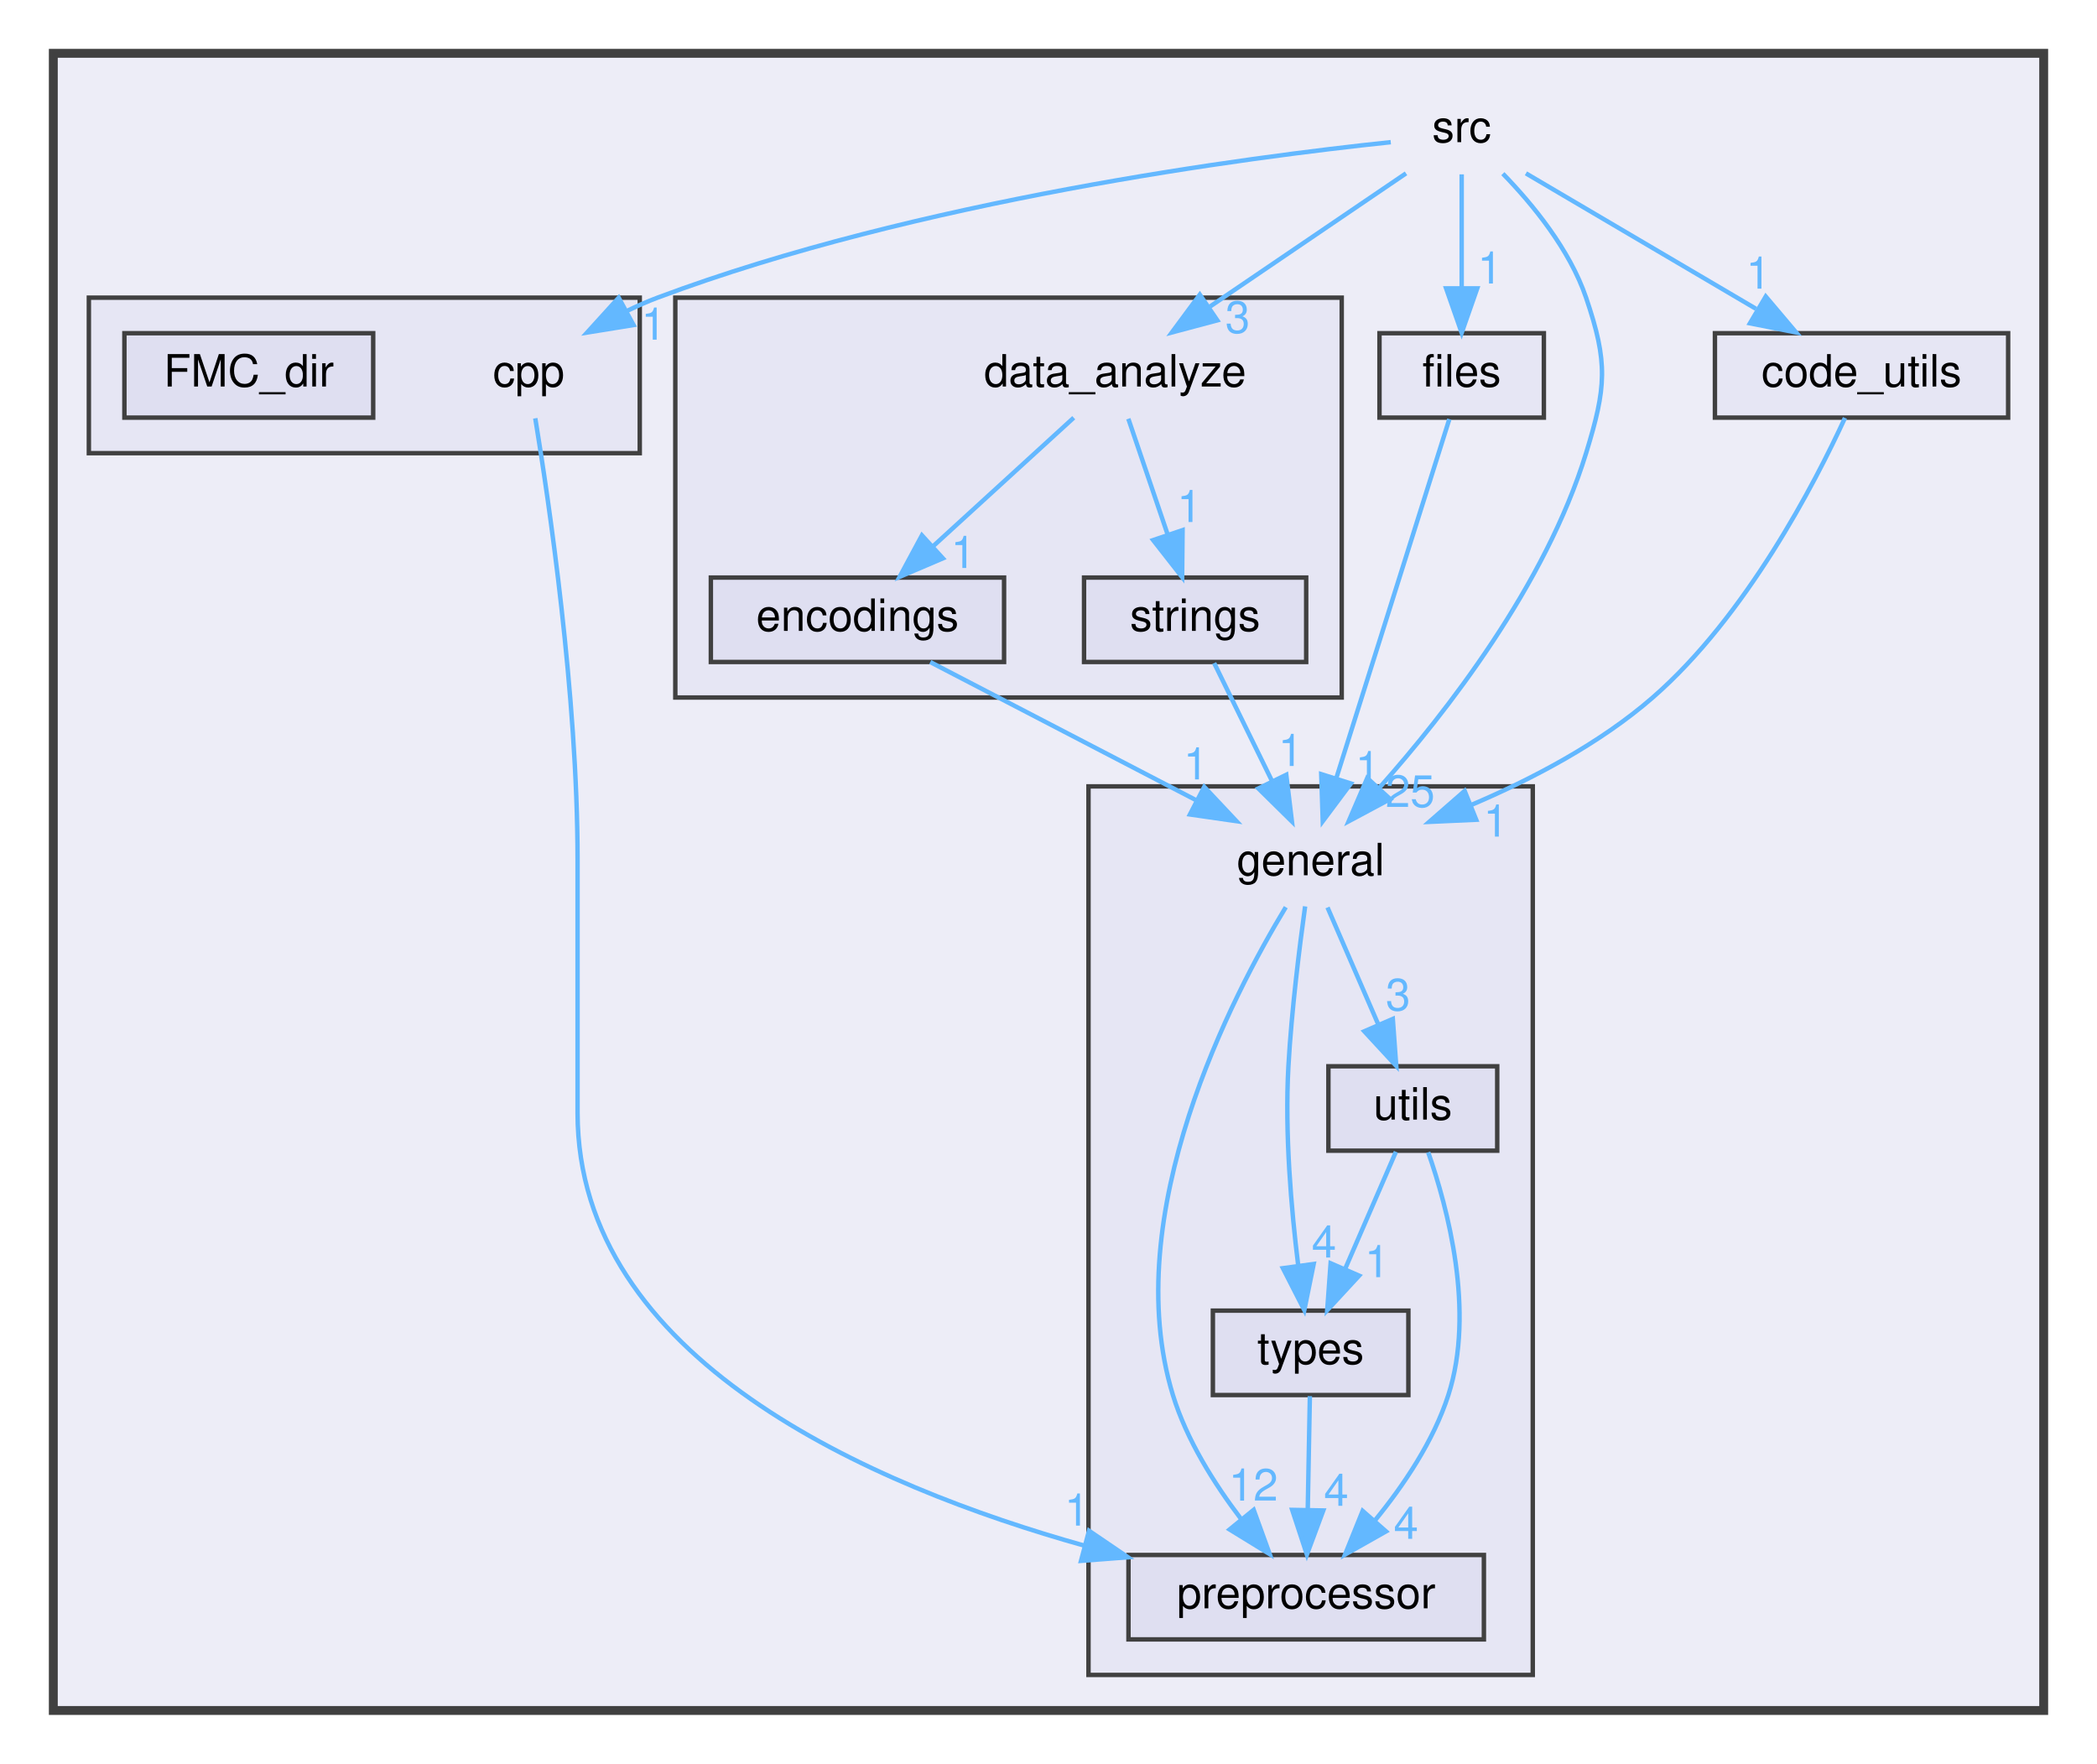
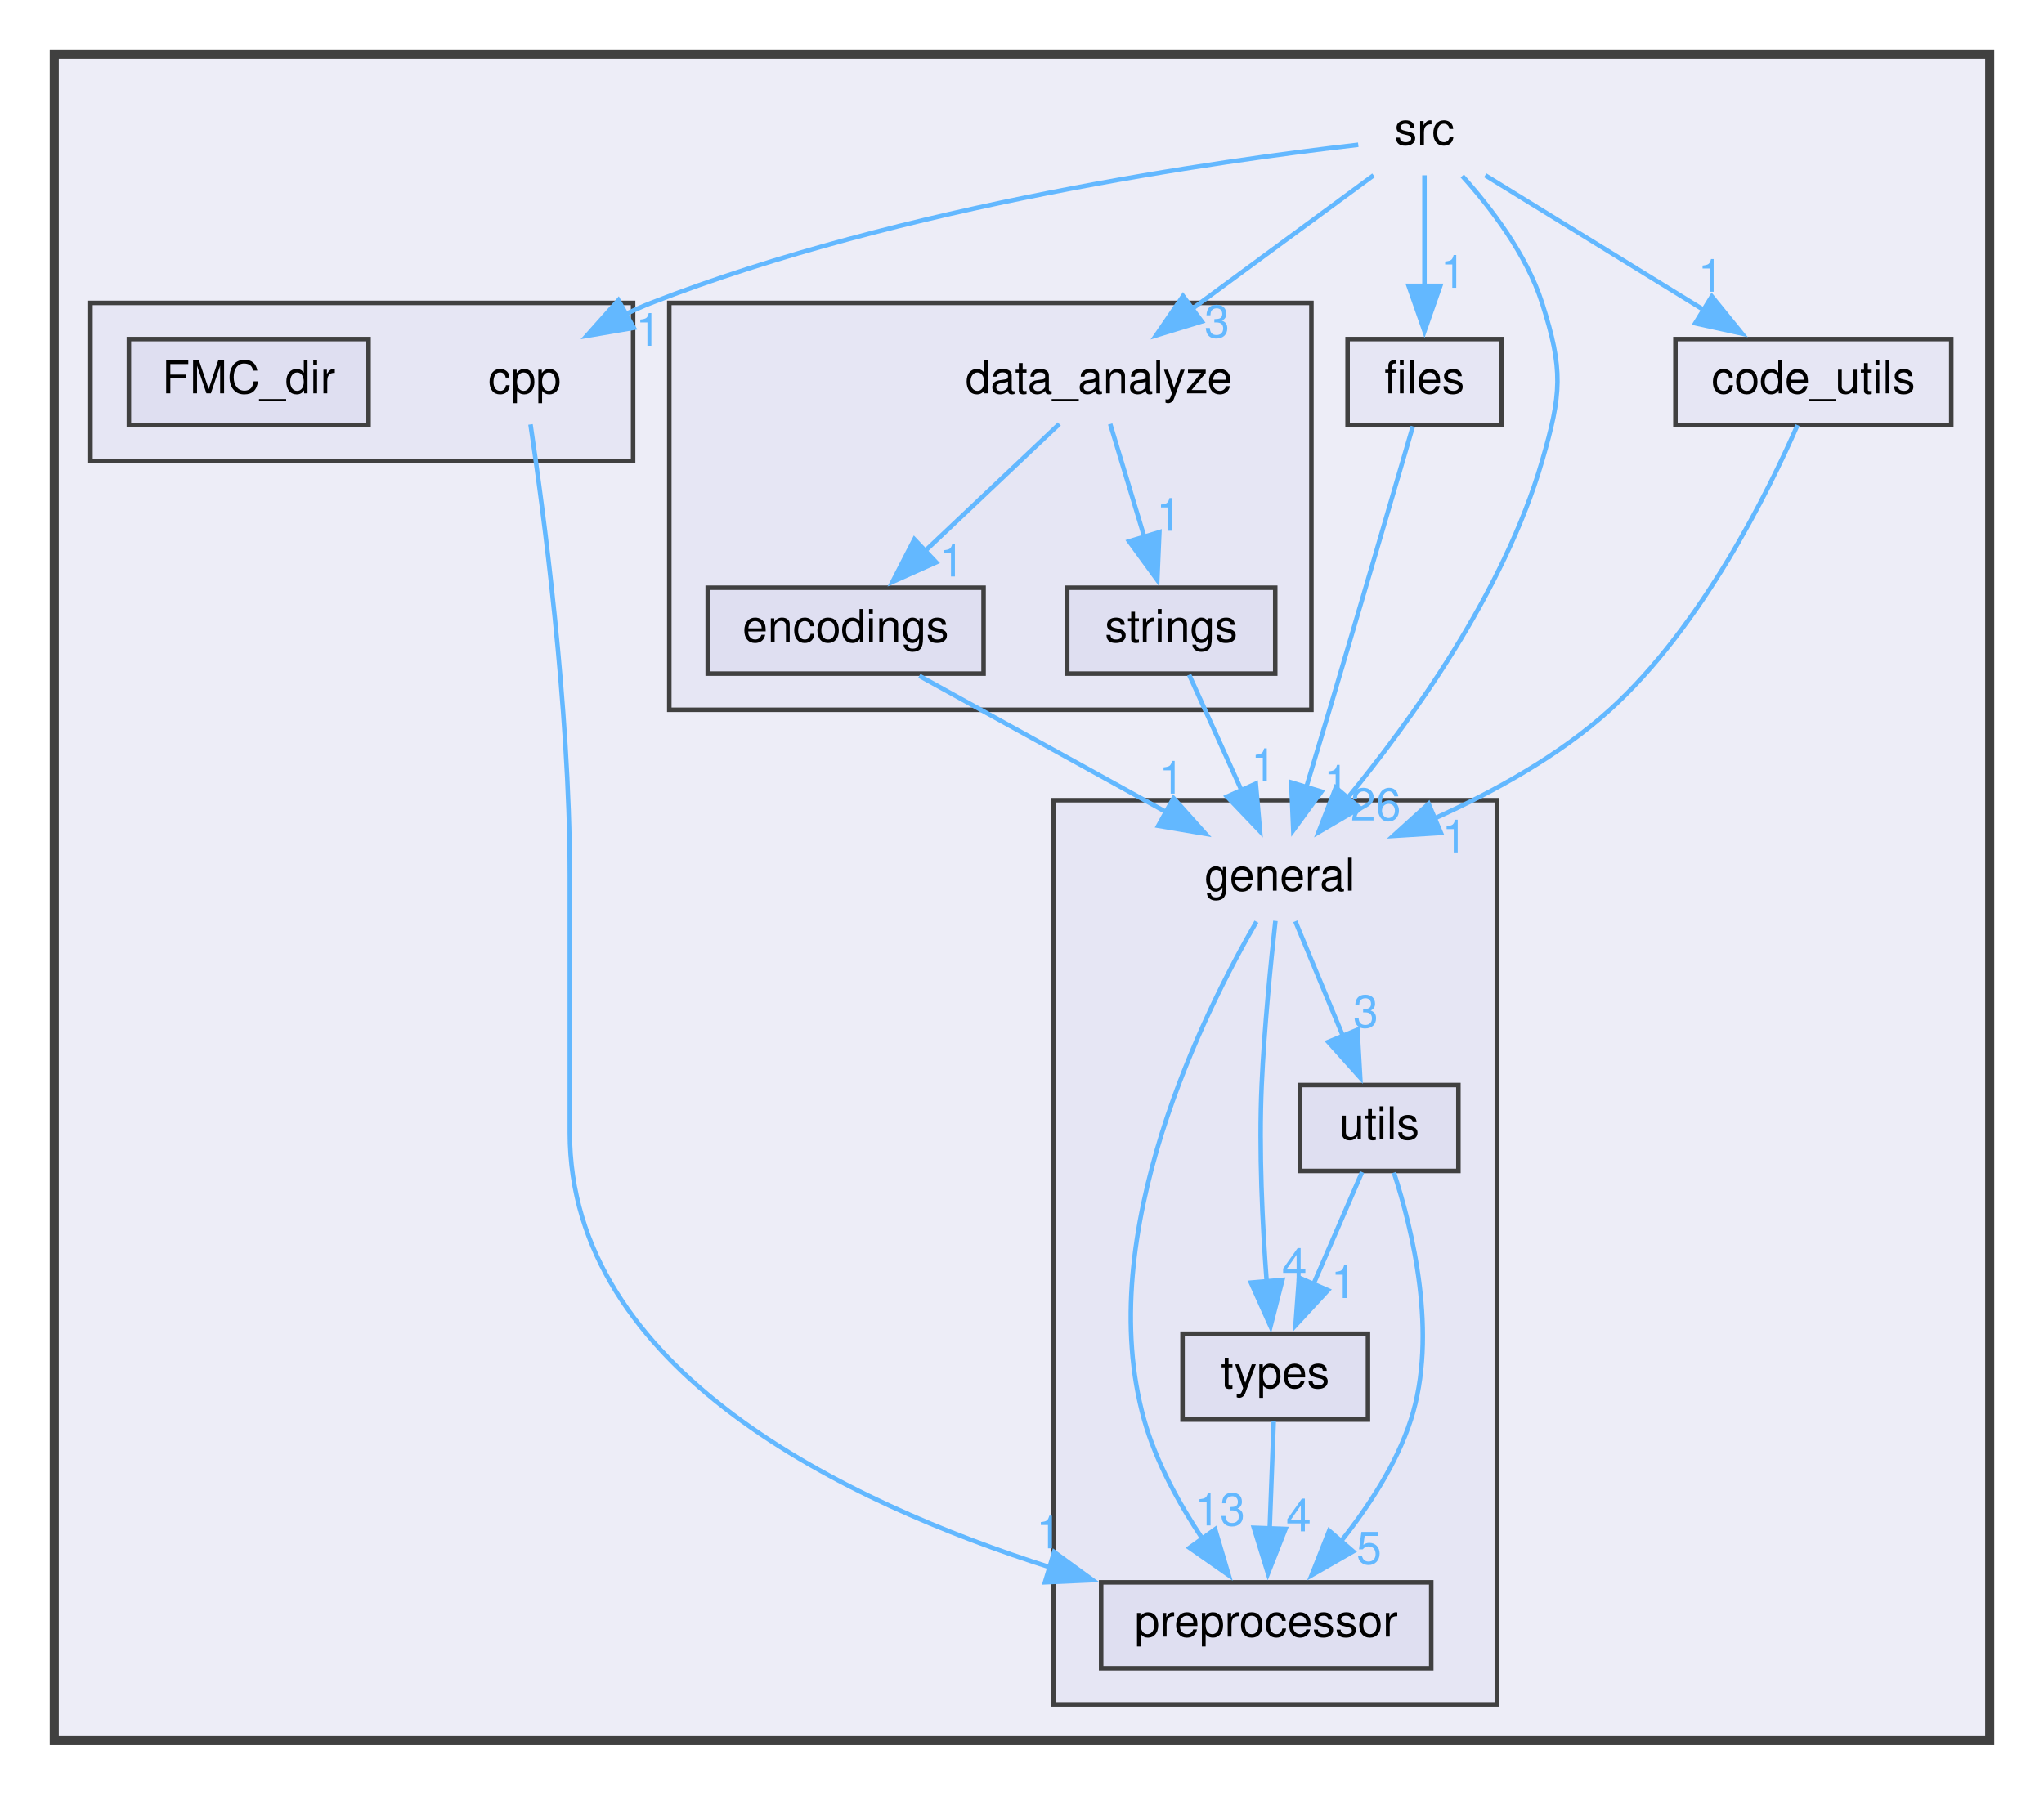
- <svg xmlns="http://www.w3.org/2000/svg" xmlns:xlink="http://www.w3.org/1999/xlink" width="472pt" height="397pt" viewBox="0.00 0.00 472.00 397.00">
+ <svg xmlns="http://www.w3.org/2000/svg" xmlns:xlink="http://www.w3.org/1999/xlink" width="452pt" height="397pt" viewBox="0.00 0.00 452.00 397.00">
  <g id="graph0" class="graph" transform="scale(1 1) rotate(0) translate(4 393)">
    <g id="clust1" class="cluster">
      <g id="a_clust1">
        <a xlink:href="dir_68267d1309a1af8e8297ef4c3efbcdba.html" target="_top">
-           <polygon fill="#ededf7" stroke="#404040" stroke-width="2" points="8,-8 8,-381 456,-381 456,-8 8,-8" />
+           <polygon fill="#ededf7" stroke="#404040" stroke-width="2" points="8,-8 8,-381 436,-381 436,-8 8,-8" />
        </a>
      </g>
    </g>
    <g id="clust2" class="cluster">
      <g id="a_clust2">
        <a xlink:href="dir_dfdbda394c3f7a3aa55229f33a559c41.html" target="_top">
-           <polygon fill="#e6e6f4" stroke="#404040" points="16,-291 16,-326 140,-326 140,-291 16,-291" />
+           <polygon fill="#e6e6f4" stroke="#404040" points="16,-291 16,-326 136,-326 136,-291 16,-291" />
        </a>
      </g>
    </g>
    <g id="clust3" class="cluster">
      <g id="a_clust3">
        <a xlink:href="dir_c1a212d0c0bddfcb10e4961fdd534e6f.html" target="_top">
-           <polygon fill="#e6e6f4" stroke="#404040" points="148,-236 148,-326 298,-326 298,-236 148,-236" />
+           <polygon fill="#e6e6f4" stroke="#404040" points="144,-236 144,-326 286,-326 286,-236 144,-236" />
        </a>
      </g>
    </g>
    <g id="clust4" class="cluster">
      <g id="a_clust4">
        <a xlink:href="dir_0ef45b72fea5c9869a86802e135ecac6.html" target="_top">
-           <polygon fill="#e6e6f4" stroke="#404040" points="241,-16 241,-216 341,-216 341,-16 241,-16" />
+           <polygon fill="#e6e6f4" stroke="#404040" points="229,-16 229,-216 327,-216 327,-16 229,-16" />
        </a>
      </g>
    </g>
    <g id="node1" class="node">
-       <text text-anchor="middle" x="325" y="-361" font-family="Helvetica,sans-Serif" font-size="10.00">src</text>
+       <text text-anchor="middle" x="311" y="-361" font-family="Helvetica,sans-Serif" font-size="10.00">src</text>
    </g>
    <g id="node2" class="node">
      <g id="a_node2">
        <a xlink:href="dir_1a4c3eba48dd221f0ca8224765442bb6.html" target="_top" xlink:title="code_utils">
-           <polygon fill="#e6e6f4" stroke="#404040" points="448,-318 382,-318 382,-299 448,-299 448,-318" />
-           <text text-anchor="middle" x="415" y="-306" font-family="Helvetica,sans-Serif" font-size="10.00">code_utils</text>
+           <polygon fill="#e6e6f4" stroke="#404040" points="427.5,-318 366.5,-318 366.5,-299 427.5,-299 427.5,-318" />
+           <text text-anchor="middle" x="397" y="-306" font-family="Helvetica,sans-Serif" font-size="10.00">code_utils</text>
        </a>
      </g>
    </g>
    <g id="edge2" class="edge">
-       <path fill="none" stroke="#63b8ff" d="M339.46,-353.98C353.42,-345.77 374.79,-333.18 391.25,-323.49" />
-       <polygon fill="#63b8ff" stroke="#63b8ff" points="393.44,-326.26 400.28,-318.17 389.88,-320.23 393.44,-326.26" />
+       <path fill="none" stroke="#63b8ff" d="M324.44,-354.22C337.38,-346.24 357.25,-334 372.93,-324.34" />
+       <polygon fill="#63b8ff" stroke="#63b8ff" points="374.54,-327.45 381.22,-319.22 370.87,-321.49 374.54,-327.45" />
      <g id="a_edge2-headlabel">
        <a xlink:href="dir_000010_000000.html" target="_top" xlink:title="1">
-           <text text-anchor="middle" x="391.78" y="-328.03" font-family="Helvetica,sans-Serif" font-size="10.00" fill="#63b8ff">1</text>
+           <text text-anchor="middle" x="374.26" y="-328.46" font-family="Helvetica,sans-Serif" font-size="10.00" fill="#63b8ff">1</text>
        </a>
      </g>
    </g>
    <g id="node3" class="node">
-       <text text-anchor="middle" x="115" y="-306" font-family="Helvetica,sans-Serif" font-size="10.00">cpp</text>
+       <text text-anchor="middle" x="112" y="-306" font-family="Helvetica,sans-Serif" font-size="10.00">cpp</text>
    </g>
    <g id="edge5" class="edge">
-       <path fill="none" stroke="#63b8ff" d="M309.04,-361C276.92,-357.62 202.54,-347.91 144,-326 141.71,-325.14 139.39,-324.12 137.11,-323.01" />
-       <polygon fill="#63b8ff" stroke="#63b8ff" points="138.6,-319.84 128.14,-318.15 135.26,-325.99 138.6,-319.84" />
+       <path fill="none" stroke="#63b8ff" d="M296.36,-360.98C266.23,-357.52 195.44,-347.59 140,-326 138.16,-325.28 136.29,-324.45 134.45,-323.55" />
+       <polygon fill="#63b8ff" stroke="#63b8ff" points="136.15,-320.49 125.71,-318.7 132.75,-326.61 136.15,-320.49" />
      <g id="a_edge5-headlabel">
        <a xlink:href="dir_000010_000001.html" target="_top" xlink:title="1">
-           <text text-anchor="middle" x="143.11" y="-316.55" font-family="Helvetica,sans-Serif" font-size="10.00" fill="#63b8ff">1</text>
+           <text text-anchor="middle" x="139.35" y="-316.52" font-family="Helvetica,sans-Serif" font-size="10.00" fill="#63b8ff">1</text>
        </a>
      </g>
    </g>
    <g id="node5" class="node">
-       <text text-anchor="middle" x="247" y="-306" font-family="Helvetica,sans-Serif" font-size="10.00">data_analyze</text>
+       <text text-anchor="middle" x="239" y="-306" font-family="Helvetica,sans-Serif" font-size="10.00">data_analyze</text>
    </g>
    <g id="edge4" class="edge">
-       <path fill="none" stroke="#63b8ff" d="M312.47,-353.98C300.6,-345.92 282.54,-333.65 268.39,-324.03" />
-       <polygon fill="#63b8ff" stroke="#63b8ff" points="270,-320.9 259.76,-318.17 266.06,-326.69 270,-320.9" />
+       <path fill="none" stroke="#63b8ff" d="M299.75,-354.22C289.03,-346.33 272.65,-334.27 259.59,-324.66" />
+       <polygon fill="#63b8ff" stroke="#63b8ff" points="261.76,-321.9 251.63,-318.8 257.61,-327.54 261.76,-321.9" />
      <g id="a_edge4-headlabel">
        <a xlink:href="dir_000010_000002.html" target="_top" xlink:title="3">
-           <text text-anchor="middle" x="274.57" y="-318.07" font-family="Helvetica,sans-Serif" font-size="10.00" fill="#63b8ff">3</text>
+           <text text-anchor="middle" x="265.11" y="-318.35" font-family="Helvetica,sans-Serif" font-size="10.00" fill="#63b8ff">3</text>
        </a>
      </g>
    </g>
    <g id="node8" class="node">
      <g id="a_node8">
        <a xlink:href="dir_251697ed71d3107a084c4be76de6bea7.html" target="_top" xlink:title="files">
-           <polygon fill="#e6e6f4" stroke="#404040" points="343.5,-318 306.5,-318 306.5,-299 343.5,-299 343.5,-318" />
-           <text text-anchor="middle" x="325" y="-306" font-family="Helvetica,sans-Serif" font-size="10.00">files</text>
+           <polygon fill="#e6e6f4" stroke="#404040" points="328,-318 294,-318 294,-299 328,-299 328,-318" />
+           <text text-anchor="middle" x="311" y="-306" font-family="Helvetica,sans-Serif" font-size="10.00">files</text>
        </a>
      </g>
    </g>
    <g id="edge3" class="edge">
-       <path fill="none" stroke="#63b8ff" d="M325,-353.75C325,-346.8 325,-336.85 325,-328.13" />
-       <polygon fill="#63b8ff" stroke="#63b8ff" points="328.5,-328.09 325,-318.09 321.5,-328.09 328.5,-328.09" />
+       <path fill="none" stroke="#63b8ff" d="M311,-354.22C311,-347.65 311,-338.18 311,-329.64" />
+       <polygon fill="#63b8ff" stroke="#63b8ff" points="314.5,-329.77 311,-319.77 307.5,-329.77 314.5,-329.77" />
      <g id="a_edge3-headlabel">
        <a xlink:href="dir_000010_000006.html" target="_top" xlink:title="1">
-           <text text-anchor="middle" x="331.34" y="-329.18" font-family="Helvetica,sans-Serif" font-size="10.00" fill="#63b8ff">1</text>
+           <text text-anchor="middle" x="317.34" y="-329.35" font-family="Helvetica,sans-Serif" font-size="10.00" fill="#63b8ff">1</text>
        </a>
      </g>
    </g>
    <g id="node9" class="node">
-       <text text-anchor="middle" x="291" y="-196" font-family="Helvetica,sans-Serif" font-size="10.00">general</text>
+       <text text-anchor="middle" x="279" y="-196" font-family="Helvetica,sans-Serif" font-size="10.00">general</text>
    </g>
    <g id="edge1" class="edge">
-       <path fill="none" stroke="#63b8ff" d="M334.27,-353.91C340.91,-347.08 349.3,-336.89 353,-326 358,-311.27 357.56,-305.87 353,-291 343.9,-261.36 321.6,-232.69 306.37,-215.57" />
-       <polygon fill="#63b8ff" stroke="#63b8ff" points="308.9,-213.14 299.56,-208.14 303.74,-217.87 308.9,-213.14" />
+       <path fill="none" stroke="#63b8ff" d="M319.36,-354.07C325.57,-347.17 333.54,-336.82 337,-326 341.74,-311.18 341.34,-305.94 337,-291 328.6,-262.04 307.97,-233.47 293.73,-216.16" />
+       <polygon fill="#63b8ff" stroke="#63b8ff" points="296.72,-214.27 287.57,-208.92 291.39,-218.8 296.72,-214.27" />
      <g id="a_edge1-headlabel">
-         <a xlink:href="dir_000010_000008.html" target="_top" xlink:title="25">
-           <text text-anchor="middle" x="313.42" y="-211.37" font-family="Helvetica,sans-Serif" font-size="10.00" fill="#63b8ff">25</text>
+         <a xlink:href="dir_000010_000008.html" target="_top" xlink:title="26">
+           <text text-anchor="middle" x="300.23" y="-211.51" font-family="Helvetica,sans-Serif" font-size="10.00" fill="#63b8ff">26</text>
        </a>
      </g>
    </g>
    <g id="edge6" class="edge">
-       <path fill="none" stroke="#63b8ff" d="M411.27,-298.93C404.54,-284.3 389.07,-254.33 368,-236 356.12,-225.66 340.81,-217.61 326.97,-211.74" />
-       <polygon fill="#63b8ff" stroke="#63b8ff" points="328.27,-208.49 317.69,-208.01 325.67,-214.98 328.27,-208.49" />
+       <path fill="none" stroke="#63b8ff" d="M393.49,-298.97C387.12,-284.4 372.43,-254.52 352,-236 340.85,-225.89 326.38,-217.88 313.26,-211.98" />
+       <polygon fill="#63b8ff" stroke="#63b8ff" points="314.64,-208.76 304.07,-208.1 311.92,-215.21 314.64,-208.76" />
      <g id="a_edge6-headlabel">
        <a xlink:href="dir_000000_000008.html" target="_top" xlink:title="1">
-           <text text-anchor="middle" x="332.67" y="-204.69" font-family="Helvetica,sans-Serif" font-size="10.00" fill="#63b8ff">1</text>
+           <text text-anchor="middle" x="317.66" y="-204.45" font-family="Helvetica,sans-Serif" font-size="10.00" fill="#63b8ff">1</text>
        </a>
      </g>
    </g>
    <g id="node10" class="node">
      <g id="a_node10">
        <a xlink:href="dir_2f601d846e8e89e376af36b1a1fc90a5.html" target="_top" xlink:title="preprocessor">
-           <polygon fill="#dfdff1" stroke="#404040" points="330,-43 250,-43 250,-24 330,-24 330,-43" />
-           <text text-anchor="middle" x="290" y="-31" font-family="Helvetica,sans-Serif" font-size="10.00">preprocessor</text>
+           <polygon fill="#dfdff1" stroke="#404040" points="312.5,-43 239.5,-43 239.5,-24 312.5,-24 312.5,-43" />
+           <text text-anchor="middle" x="276" y="-31" font-family="Helvetica,sans-Serif" font-size="10.00">preprocessor</text>
        </a>
      </g>
    </g>
    <g id="edge7" class="edge">
-       <path fill="none" stroke="#63b8ff" d="M116.48,-298.85C119.49,-280.57 126,-236.63 126,-199.5 126,-199.5 126,-199.5 126,-142.5 126,-87.16 191.93,-58.58 240.19,-45.07" />
-       <polygon fill="#63b8ff" stroke="#63b8ff" points="241.12,-48.45 249.88,-42.49 239.32,-41.68 241.12,-48.45" />
+       <path fill="none" stroke="#63b8ff" d="M113.31,-299.12C116.02,-281 122,-236.78 122,-199.5 122,-199.5 122,-199.5 122,-142.5 122,-89.86 183.07,-60.69 228.29,-46.3" />
+       <polygon fill="#63b8ff" stroke="#63b8ff" points="229.1,-49.72 237.66,-43.48 227.08,-43.01 229.1,-49.72" />
      <g id="a_edge7-headlabel">
        <a xlink:href="dir_000001_000009.html" target="_top" xlink:title="1">
-           <text text-anchor="middle" x="238.38" y="-49.61" font-family="Helvetica,sans-Serif" font-size="10.00" fill="#63b8ff">1</text>
+           <text text-anchor="middle" x="227.93" y="-50.53" font-family="Helvetica,sans-Serif" font-size="10.00" fill="#63b8ff">1</text>
        </a>
      </g>
    </g>
    <g id="node4" class="node">
      <g id="a_node4">
        <a xlink:href="dir_5750ed1ae22948c14f9a6055985347e9.html" target="_top" xlink:title="FMC_dir">
-           <polygon fill="#dfdff1" stroke="#404040" points="80,-318 24,-318 24,-299 80,-299 80,-318" />
-           <text text-anchor="middle" x="52" y="-306" font-family="Helvetica,sans-Serif" font-size="10.00">FMC_dir</text>
+           <polygon fill="#dfdff1" stroke="#404040" points="77.5,-318 24.5,-318 24.5,-299 77.5,-299 77.5,-318" />
+           <text text-anchor="middle" x="51" y="-306" font-family="Helvetica,sans-Serif" font-size="10.00">FMC_dir</text>
        </a>
      </g>
    </g>
    <g id="node6" class="node">
      <g id="a_node6">
        <a xlink:href="dir_ca56c180fed0fc7bbd2d0f8f23b95c0a.html" target="_top" xlink:title="encodings">
-           <polygon fill="#dfdff1" stroke="#404040" points="222,-263 156,-263 156,-244 222,-244 222,-263" />
-           <text text-anchor="middle" x="189" y="-251" font-family="Helvetica,sans-Serif" font-size="10.00">encodings</text>
+           <polygon fill="#dfdff1" stroke="#404040" points="213.5,-263 152.5,-263 152.5,-244 213.5,-244 213.5,-263" />
+           <text text-anchor="middle" x="183" y="-251" font-family="Helvetica,sans-Serif" font-size="10.00">encodings</text>
        </a>
      </g>
    </g>
    <g id="edge8" class="edge">
-       <path fill="none" stroke="#63b8ff" d="M237.68,-298.98C229.19,-291.23 216.44,-279.58 206.12,-270.14" />
-       <polygon fill="#63b8ff" stroke="#63b8ff" points="208.23,-267.33 198.49,-263.17 203.51,-272.5 208.23,-267.33" />
+       <path fill="none" stroke="#63b8ff" d="M230.25,-299.22C222.34,-291.73 210.45,-280.48 200.57,-271.13" />
+       <polygon fill="#63b8ff" stroke="#63b8ff" points="203.02,-268.62 193.35,-264.29 198.2,-273.71 203.02,-268.62" />
      <g id="a_edge8-headlabel">
        <a xlink:href="dir_000002_000005.html" target="_top" xlink:title="1">
-           <text text-anchor="middle" x="212.8" y="-265.16" font-family="Helvetica,sans-Serif" font-size="10.00" fill="#63b8ff">1</text>
+           <text text-anchor="middle" x="206.48" y="-265.49" font-family="Helvetica,sans-Serif" font-size="10.00" fill="#63b8ff">1</text>
        </a>
      </g>
    </g>
    <g id="node7" class="node">
      <g id="a_node7">
        <a xlink:href="dir_cf8f0c2fafaf5855337ba759d356abe1.html" target="_top" xlink:title="strings">
-           <polygon fill="#dfdff1" stroke="#404040" points="290,-263 240,-263 240,-244 290,-244 290,-263" />
-           <text text-anchor="middle" x="265" y="-251" font-family="Helvetica,sans-Serif" font-size="10.00">strings</text>
+           <polygon fill="#dfdff1" stroke="#404040" points="278,-263 232,-263 232,-244 278,-244 278,-263" />
+           <text text-anchor="middle" x="255" y="-251" font-family="Helvetica,sans-Serif" font-size="10.00">strings</text>
        </a>
      </g>
    </g>
    <g id="edge9" class="edge">
-       <path fill="none" stroke="#63b8ff" d="M249.97,-298.75C252.36,-291.72 255.79,-281.62 258.77,-272.84" />
-       <polygon fill="#63b8ff" stroke="#63b8ff" points="262.18,-273.68 262.08,-263.09 255.55,-271.43 262.18,-273.68" />
+       <path fill="none" stroke="#63b8ff" d="M241.5,-299.22C243.53,-292.49 246.48,-282.73 249.1,-274.05" />
+       <polygon fill="#63b8ff" stroke="#63b8ff" points="252.38,-275.29 251.92,-264.7 245.68,-273.26 252.38,-275.29" />
      <g id="a_edge9-headlabel">
        <a xlink:href="dir_000002_000011.html" target="_top" xlink:title="1">
-           <text text-anchor="middle" x="263.71" y="-275.5" font-family="Helvetica,sans-Serif" font-size="10.00" fill="#63b8ff">1</text>
+           <text text-anchor="middle" x="254.5" y="-275.6" font-family="Helvetica,sans-Serif" font-size="10.00" fill="#63b8ff">1</text>
        </a>
      </g>
    </g>
    <g id="edge10" class="edge">
-       <path fill="none" stroke="#63b8ff" d="M205.39,-243.98C221.57,-235.57 246.57,-222.59 265.38,-212.81" />
-       <polygon fill="#63b8ff" stroke="#63b8ff" points="267.05,-215.89 274.31,-208.17 263.83,-209.68 267.05,-215.89" />
+       <path fill="none" stroke="#63b8ff" d="M199.29,-243.51C214.26,-235.24 236.68,-222.86 253.94,-213.34" />
+       <polygon fill="#63b8ff" stroke="#63b8ff" points="255.51,-216.46 262.58,-208.57 252.13,-210.34 255.51,-216.46" />
      <g id="a_edge10-headlabel">
        <a xlink:href="dir_000005_000008.html" target="_top" xlink:title="1">
-           <text text-anchor="middle" x="265.17" y="-217.56" font-family="Helvetica,sans-Serif" font-size="10.00" fill="#63b8ff">1</text>
+           <text text-anchor="middle" x="255.07" y="-217.46" font-family="Helvetica,sans-Serif" font-size="10.00" fill="#63b8ff">1</text>
        </a>
      </g>
    </g>
    <g id="edge11" class="edge">
-       <path fill="none" stroke="#63b8ff" d="M269.29,-243.75C272.81,-236.57 277.91,-226.18 282.28,-217.27" />
-       <polygon fill="#63b8ff" stroke="#63b8ff" points="285.52,-218.61 286.79,-208.09 279.24,-215.53 285.52,-218.61" />
+       <path fill="none" stroke="#63b8ff" d="M258.96,-243.75C262.11,-236.8 266.62,-226.83 270.57,-218.12" />
+       <polygon fill="#63b8ff" stroke="#63b8ff" points="273.71,-219.67 274.64,-209.12 267.33,-216.79 273.71,-219.67" />
      <g id="a_edge11-headlabel">
        <a xlink:href="dir_000011_000008.html" target="_top" xlink:title="1">
-           <text text-anchor="middle" x="286.49" y="-220.59" font-family="Helvetica,sans-Serif" font-size="10.00" fill="#63b8ff">1</text>
+           <text text-anchor="middle" x="275.44" y="-220.24" font-family="Helvetica,sans-Serif" font-size="10.00" fill="#63b8ff">1</text>
        </a>
      </g>
    </g>
    <g id="edge12" class="edge">
-       <path fill="none" stroke="#63b8ff" d="M322.22,-298.66C316.69,-281.09 304.21,-241.45 296.81,-217.95" />
-       <polygon fill="#63b8ff" stroke="#63b8ff" points="300.07,-216.65 293.73,-208.16 293.39,-218.75 300.07,-216.65" />
+       <path fill="none" stroke="#63b8ff" d="M308.43,-298.69C304.5,-285.19 296.71,-258.57 290,-236 288.34,-230.43 286.53,-224.38 284.86,-218.84" />
+       <polygon fill="#63b8ff" stroke="#63b8ff" points="288.23,-217.91 281.99,-209.35 281.53,-219.94 288.23,-217.91" />
      <g id="a_edge12-headlabel">
        <a xlink:href="dir_000006_000008.html" target="_top" xlink:title="1">
-           <text text-anchor="middle" x="303.85" y="-216.72" font-family="Helvetica,sans-Serif" font-size="10.00" fill="#63b8ff">1</text>
+           <text text-anchor="middle" x="291.55" y="-216.58" font-family="Helvetica,sans-Serif" font-size="10.00" fill="#63b8ff">1</text>
        </a>
      </g>
    </g>
    <g id="edge13" class="edge">
-       <path fill="none" stroke="#63b8ff" d="M285.41,-188.81C273.48,-169.12 247.57,-119.67 260,-79 263.09,-68.9 269.32,-59.02 275.31,-51.15" />
-       <polygon fill="#63b8ff" stroke="#63b8ff" points="278.18,-53.16 281.79,-43.2 272.76,-48.74 278.18,-53.16" />
+       <path fill="none" stroke="#63b8ff" d="M273.85,-189.13C262.56,-169.7 237.51,-120.08 249,-79 251.61,-69.67 256.77,-60.34 261.89,-52.66" />
+       <polygon fill="#63b8ff" stroke="#63b8ff" points="264.71,-54.74 267.71,-44.58 259.03,-50.65 264.71,-54.74" />
      <g id="a_edge13-headlabel">
-         <a xlink:href="dir_000008_000009.html" target="_top" xlink:title="12">
-           <text text-anchor="middle" x="278.11" y="-55.24" font-family="Helvetica,sans-Serif" font-size="10.00" fill="#63b8ff">12</text>
+         <a xlink:href="dir_000008_000009.html" target="_top" xlink:title="13">
+           <text text-anchor="middle" x="265.79" y="-55.59" font-family="Helvetica,sans-Serif" font-size="10.00" fill="#63b8ff">13</text>
        </a>
      </g>
    </g>
    <g id="node11" class="node">
      <g id="a_node11">
        <a xlink:href="dir_b54a0349da47a31968b20ffcc6408a68.html" target="_top" xlink:title="types">
-           <polygon fill="#dfdff1" stroke="#404040" points="313,-98 269,-98 269,-79 313,-79 313,-98" />
-           <text text-anchor="middle" x="291" y="-86" font-family="Helvetica,sans-Serif" font-size="10.00">types</text>
+           <polygon fill="#dfdff1" stroke="#404040" points="298.5,-98 257.5,-98 257.5,-79 298.5,-79 298.5,-98" />
+           <text text-anchor="middle" x="278" y="-86" font-family="Helvetica,sans-Serif" font-size="10.00">types</text>
        </a>
      </g>
    </g>
    <g id="edge15" class="edge">
-       <path fill="none" stroke="#63b8ff" d="M289.76,-188.99C288.52,-180.05 286.7,-165.57 286,-153 285.16,-137.95 286.63,-120.93 288.19,-108.3" />
-       <polygon fill="#63b8ff" stroke="#63b8ff" points="291.69,-108.5 289.58,-98.12 284.76,-107.55 291.69,-108.5" />
+       <path fill="none" stroke="#63b8ff" d="M278.04,-189.31C277.05,-180.4 275.57,-165.71 275,-153 274.35,-138.43 275.17,-121.99 276.11,-109.49" />
+       <polygon fill="#63b8ff" stroke="#63b8ff" points="279.59,-109.9 276.96,-99.63 272.62,-109.3 279.59,-109.9" />
      <g id="a_edge15-headlabel">
        <a xlink:href="dir_000008_000012.html" target="_top" xlink:title="4">
-           <text text-anchor="middle" x="294.02" y="-109.95" font-family="Helvetica,sans-Serif" font-size="10.00" fill="#63b8ff">4</text>
+           <text text-anchor="middle" x="282.24" y="-109.71" font-family="Helvetica,sans-Serif" font-size="10.00" fill="#63b8ff">4</text>
        </a>
      </g>
    </g>
    <g id="node12" class="node">
      <g id="a_node12">
        <a xlink:href="dir_70a81ec388f1d1f75a6a48d933a79dd6.html" target="_top" xlink:title="utils">
-           <polygon fill="#dfdff1" stroke="#404040" points="333,-153 295,-153 295,-134 333,-134 333,-153" />
-           <text text-anchor="middle" x="314" y="-141" font-family="Helvetica,sans-Serif" font-size="10.00">utils</text>
+           <polygon fill="#dfdff1" stroke="#404040" points="318.5,-153 283.5,-153 283.5,-134 318.5,-134 318.5,-153" />
+           <text text-anchor="middle" x="301" y="-141" font-family="Helvetica,sans-Serif" font-size="10.00">utils</text>
        </a>
      </g>
    </g>
    <g id="edge14" class="edge">
-       <path fill="none" stroke="#63b8ff" d="M294.8,-188.75C297.91,-181.57 302.42,-171.18 306.29,-162.27" />
-       <polygon fill="#63b8ff" stroke="#63b8ff" points="309.5,-163.66 310.27,-153.09 303.08,-160.87 309.5,-163.66" />
+       <path fill="none" stroke="#63b8ff" d="M282.44,-189.22C285.26,-182.42 289.37,-172.51 293.01,-163.75" />
+       <polygon fill="#63b8ff" stroke="#63b8ff" points="296.19,-165.23 296.79,-154.65 289.72,-162.54 296.19,-165.23" />
      <g id="a_edge14-headlabel">
        <a xlink:href="dir_000008_000013.html" target="_top" xlink:title="3">
-           <text text-anchor="middle" x="310.68" y="-165.58" font-family="Helvetica,sans-Serif" font-size="10.00" fill="#63b8ff">3</text>
+           <text text-anchor="middle" x="298.01" y="-165.74" font-family="Helvetica,sans-Serif" font-size="10.00" fill="#63b8ff">3</text>
        </a>
      </g>
    </g>
    <g id="edge16" class="edge">
-       <path fill="none" stroke="#63b8ff" d="M290.83,-78.75C290.7,-71.8 290.52,-61.85 290.35,-53.13" />
-       <polygon fill="#63b8ff" stroke="#63b8ff" points="293.85,-53.02 290.16,-43.09 286.85,-53.15 293.85,-53.02" />
+       <path fill="none" stroke="#63b8ff" d="M277.67,-78.75C277.43,-72.27 277.08,-63.16 276.77,-54.9" />
+       <polygon fill="#63b8ff" stroke="#63b8ff" points="280.27,-54.82 276.39,-44.95 273.27,-55.08 280.27,-54.82" />
      <g id="a_edge16-headlabel">
        <a xlink:href="dir_000012_000009.html" target="_top" xlink:title="4">
-           <text text-anchor="middle" x="296.76" y="-54.06" font-family="Helvetica,sans-Serif" font-size="10.00" fill="#63b8ff">4</text>
+           <text text-anchor="middle" x="283.18" y="-54.29" font-family="Helvetica,sans-Serif" font-size="10.00" fill="#63b8ff">4</text>
        </a>
      </g>
    </g>
    <g id="edge17" class="edge">
-       <path fill="none" stroke="#63b8ff" d="M317.46,-133.65C321.83,-121.17 328.07,-97.83 322,-79 318.66,-68.62 311.9,-58.62 305.45,-50.74" />
-       <polygon fill="#63b8ff" stroke="#63b8ff" points="307.97,-48.31 298.75,-43.1 302.71,-52.92 307.97,-48.31" />
+       <path fill="none" stroke="#63b8ff" d="M304.24,-133.64C308.31,-121.15 314.05,-97.79 308,-79 304.84,-69.19 298.63,-59.72 292.51,-52.05" />
+       <polygon fill="#63b8ff" stroke="#63b8ff" points="295.23,-49.84 286.04,-44.57 289.93,-54.42 295.23,-49.84" />
      <g id="a_edge17-headlabel">
-         <a xlink:href="dir_000013_000009.html" target="_top" xlink:title="4">
-           <text text-anchor="middle" x="312.48" y="-46.64" font-family="Helvetica,sans-Serif" font-size="10.00" fill="#63b8ff">4</text>
+         <a xlink:href="dir_000013_000009.html" target="_top" xlink:title="5">
+           <text text-anchor="middle" x="298.74" y="-47.06" font-family="Helvetica,sans-Serif" font-size="10.00" fill="#63b8ff">5</text>
        </a>
      </g>
    </g>
    <g id="edge18" class="edge">
-       <path fill="none" stroke="#63b8ff" d="M310.2,-133.75C307.09,-126.57 302.58,-116.18 298.71,-107.27" />
-       <polygon fill="#63b8ff" stroke="#63b8ff" points="301.92,-105.87 294.73,-98.09 295.5,-108.66 301.92,-105.87" />
+       <path fill="none" stroke="#63b8ff" d="M297.2,-133.75C294.26,-126.96 290.06,-117.3 286.35,-108.73" />
+       <polygon fill="#63b8ff" stroke="#63b8ff" points="289.67,-107.61 282.48,-99.83 283.25,-110.4 289.67,-107.61" />
      <g id="a_edge18-headlabel">
        <a xlink:href="dir_000013_000012.html" target="_top" xlink:title="1">
-           <text text-anchor="middle" x="305.95" y="-105.54" font-family="Helvetica,sans-Serif" font-size="10.00" fill="#63b8ff">1</text>
+           <text text-anchor="middle" x="293.11" y="-105.89" font-family="Helvetica,sans-Serif" font-size="10.00" fill="#63b8ff">1</text>
        </a>
      </g>
    </g>
  </g>
</svg>
